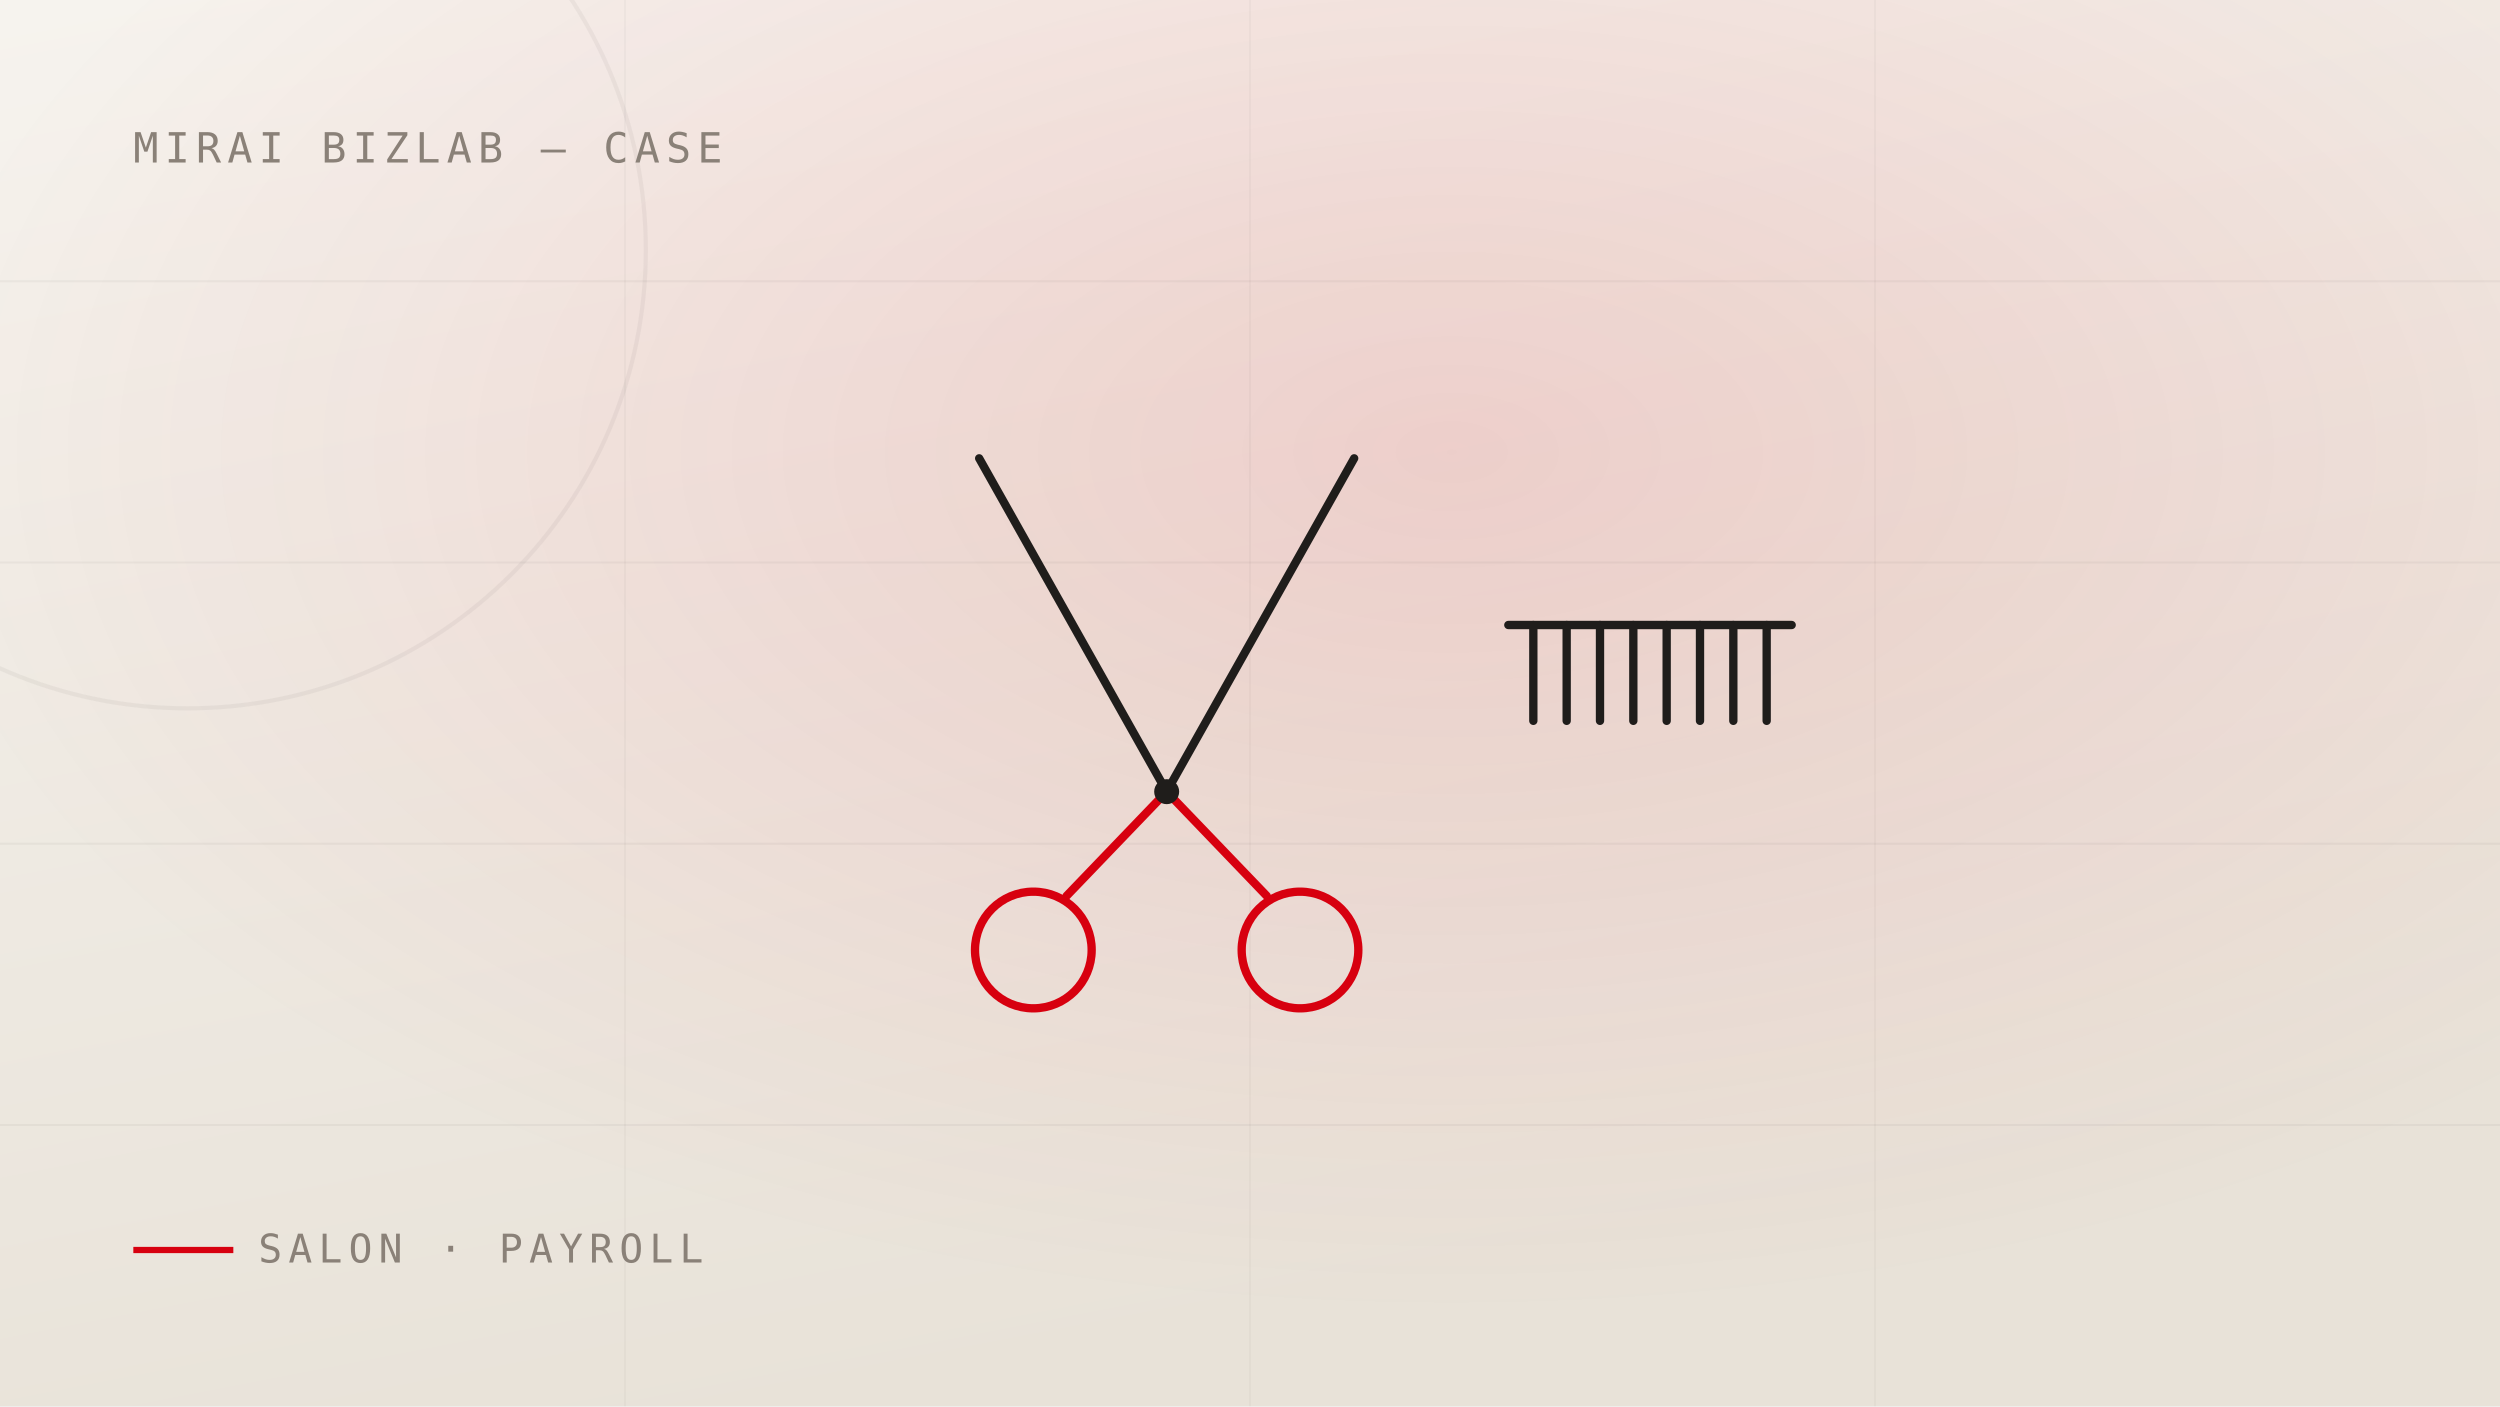
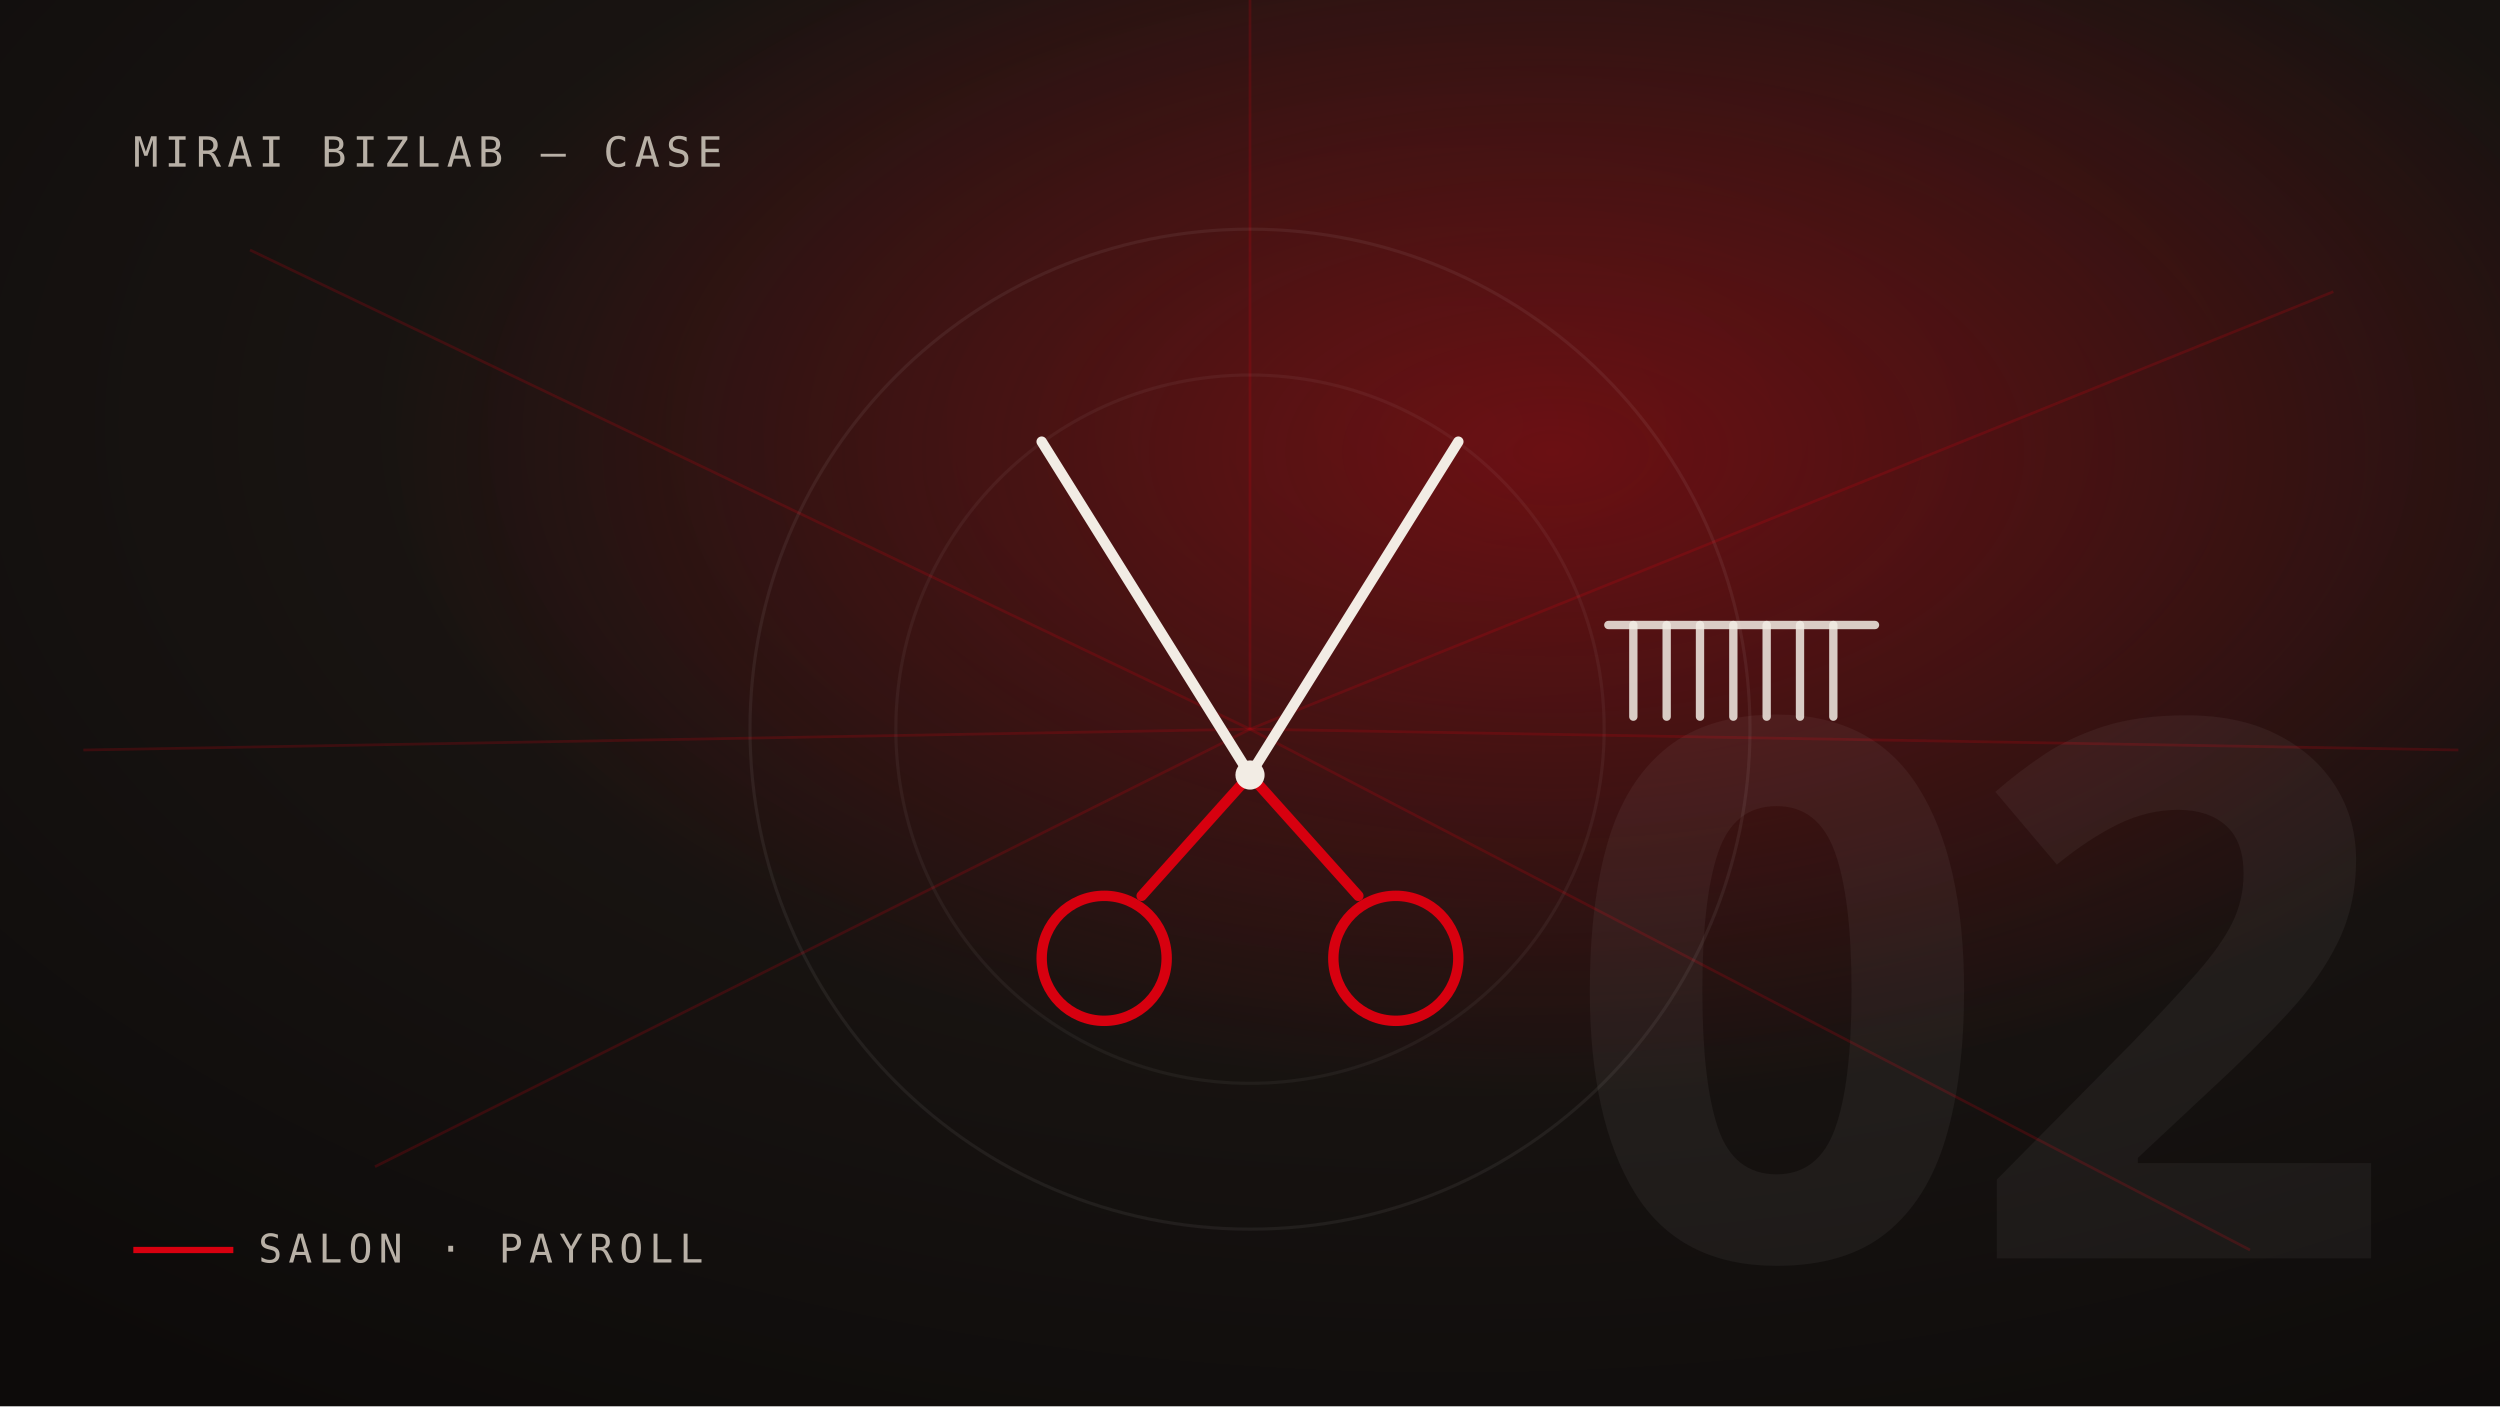
- <svg xmlns="http://www.w3.org/2000/svg" viewBox="0 0 1200 675" width="1200" height="675" role="img" aria-label="Salon scissors and a comb">
+ <svg xmlns="http://www.w3.org/2000/svg" viewBox="0 0 1200 675" width="1200" height="675" role="img" aria-label="Salon scissors, dramatic dark composition">
  <defs>
-     <linearGradient id="bspP" x1="0" y1="0" x2="0.35" y2="1">
-       <stop offset="0" stop-color="#f6f3ee" />
-       <stop offset="1" stop-color="#e8e2d8" />
-     </linearGradient>
-     <radialGradient id="bspG" cx="58%" cy="32%" r="62%">
-       <stop offset="0" stop-color="#d7000f" stop-opacity="0.12" />
+     <radialGradient id="r2bg" cx="58%" cy="30%" r="85%">
+       <stop offset="0" stop-color="#241b16" />
+       <stop offset="0.6" stop-color="#161210" />
+       <stop offset="1" stop-color="#0d0b0a" />
+     </radialGradient>
+     <radialGradient id="r2gl" cx="62%" cy="32%" r="46%">
+       <stop offset="0" stop-color="#d7000f" stop-opacity="0.4" />
      <stop offset="1" stop-color="#d7000f" stop-opacity="0" />
    </radialGradient>
  </defs>
-   <rect width="1200" height="675" fill="url(#bspP)" />
-   <rect width="1200" height="675" fill="url(#bspG)" />
-   <g stroke="#1f1d1b" stroke-opacity="0.045" stroke-width="1">
-     <line x1="0" y1="135" x2="1200" y2="135" />
-     <line x1="0" y1="270" x2="1200" y2="270" />
-     <line x1="0" y1="405" x2="1200" y2="405" />
-     <line x1="0" y1="540" x2="1200" y2="540" />
+   <rect width="1200" height="675" fill="url(#r2bg)" />
+   <g stroke="#d7000f" stroke-opacity="0.20" stroke-width="1.3">
+     <line x1="600" y1="350" x2="120" y2="120" />
+     <line x1="600" y1="350" x2="180" y2="560" />
+     <line x1="600" y1="350" x2="1120" y2="140" />
+     <line x1="600" y1="350" x2="1080" y2="600" />
+     <line x1="600" y1="350" x2="600" y2="-40" />
+     <line x1="600" y1="350" x2="40" y2="360" />
+     <line x1="600" y1="350" x2="1180" y2="360" />
  </g>
-   <g stroke="#1f1d1b" stroke-opacity="0.03" stroke-width="1">
-     <line x1="300" y1="0" x2="300" y2="675" />
-     <line x1="600" y1="0" x2="600" y2="675" />
-     <line x1="900" y1="0" x2="900" y2="675" />
+   <rect width="1200" height="675" fill="url(#r2gl)" />
+   <text x="1150" y="604" text-anchor="end" font-family="ui-sans-serif,system-ui,sans-serif" font-weight="800" font-size="360" fill="#ffffff" fill-opacity="0.05" letter-spacing="-12">02</text>
+   <circle cx="600" cy="350" r="240" fill="none" stroke="#ffffff" stroke-opacity="0.06" stroke-width="1.5" />
+   <circle cx="600" cy="350" r="170" fill="none" stroke="#ffffff" stroke-opacity="0.05" stroke-width="1.5" />
+   <g fill="none" stroke-linecap="round" stroke-width="5">
+     <line x1="600" y1="372" x2="500" y2="212" stroke="#f2ece4" />
+     <line x1="600" y1="372" x2="700" y2="212" stroke="#f2ece4" />
+     <line x1="600" y1="372" x2="548" y2="430" stroke="#d7000f" />
+     <line x1="600" y1="372" x2="652" y2="430" stroke="#d7000f" />
+     <circle cx="530" cy="460" r="30" stroke="#d7000f" />
+     <circle cx="670" cy="460" r="30" stroke="#d7000f" />
+     <circle cx="600" cy="372" r="7" fill="#f2ece4" stroke="none" />
  </g>
-   <circle cx="90" cy="120" r="220" fill="none" stroke="#1f1d1b" stroke-opacity="0.05" stroke-width="2" />
-   <g fill="none" stroke-linecap="round" stroke-width="4">
-     <line x1="560" y1="380" x2="470" y2="220" stroke="#1f1d1b" />
-     <line x1="560" y1="380" x2="650" y2="220" stroke="#1f1d1b" />
-     <line x1="560" y1="380" x2="512" y2="430" stroke="#d7000f" />
-     <line x1="560" y1="380" x2="608" y2="430" stroke="#d7000f" />
-     <circle cx="496" cy="456" r="28" stroke="#d7000f" />
-     <circle cx="624" cy="456" r="28" stroke="#d7000f" />
-     <circle cx="560" cy="380" r="6" fill="#1f1d1b" stroke="none" />
+   <g stroke="#f2ece4" stroke-width="4" stroke-linecap="round" fill="none" stroke-opacity="0.85">
+     <line x1="772" y1="300" x2="900" y2="300" />
+     <line x1="784" y1="300" x2="784" y2="344" />
+     <line x1="800" y1="300" x2="800" y2="344" />
+     <line x1="816" y1="300" x2="816" y2="344" />
+     <line x1="832" y1="300" x2="832" y2="344" />
+     <line x1="848" y1="300" x2="848" y2="344" />
+     <line x1="864" y1="300" x2="864" y2="344" />
+     <line x1="880" y1="300" x2="880" y2="344" />
  </g>
-   <g stroke="#1f1d1b" stroke-width="4" stroke-linecap="round" fill="none">
-     <line x1="724" y1="300" x2="860" y2="300" />
-     <line x1="736" y1="300" x2="736" y2="346" />
-     <line x1="752" y1="300" x2="752" y2="346" />
-     <line x1="768" y1="300" x2="768" y2="346" />
-     <line x1="784" y1="300" x2="784" y2="346" />
-     <line x1="800" y1="300" x2="800" y2="346" />
-     <line x1="816" y1="300" x2="816" y2="346" />
-     <line x1="832" y1="300" x2="832" y2="346" />
-     <line x1="848" y1="300" x2="848" y2="346" />
-   </g>
-   <text x="64" y="78" font-family="ui-monospace, 'SFMono-Regular', Menlo, monospace" fill="#8a8178" font-size="20" letter-spacing="3">MIRAI BIZLAB — CASE</text>
+   <text x="64" y="80" font-family="ui-monospace, 'SFMono-Regular', Menlo, monospace" fill="#b8b0a6" font-size="20" letter-spacing="3">MIRAI BIZLAB — CASE</text>
  <line x1="64" y1="600" x2="112" y2="600" stroke="#d7000f" stroke-width="3" />
-   <text x="124" y="606" font-family="ui-monospace, 'SFMono-Regular', Menlo, monospace" fill="#8a8178" font-size="19" letter-spacing="3">SALON · PAYROLL</text>
+   <text x="124" y="606" font-family="ui-monospace, 'SFMono-Regular', Menlo, monospace" fill="#b8b0a6" font-size="19" letter-spacing="3">SALON · PAYROLL</text>
</svg>
